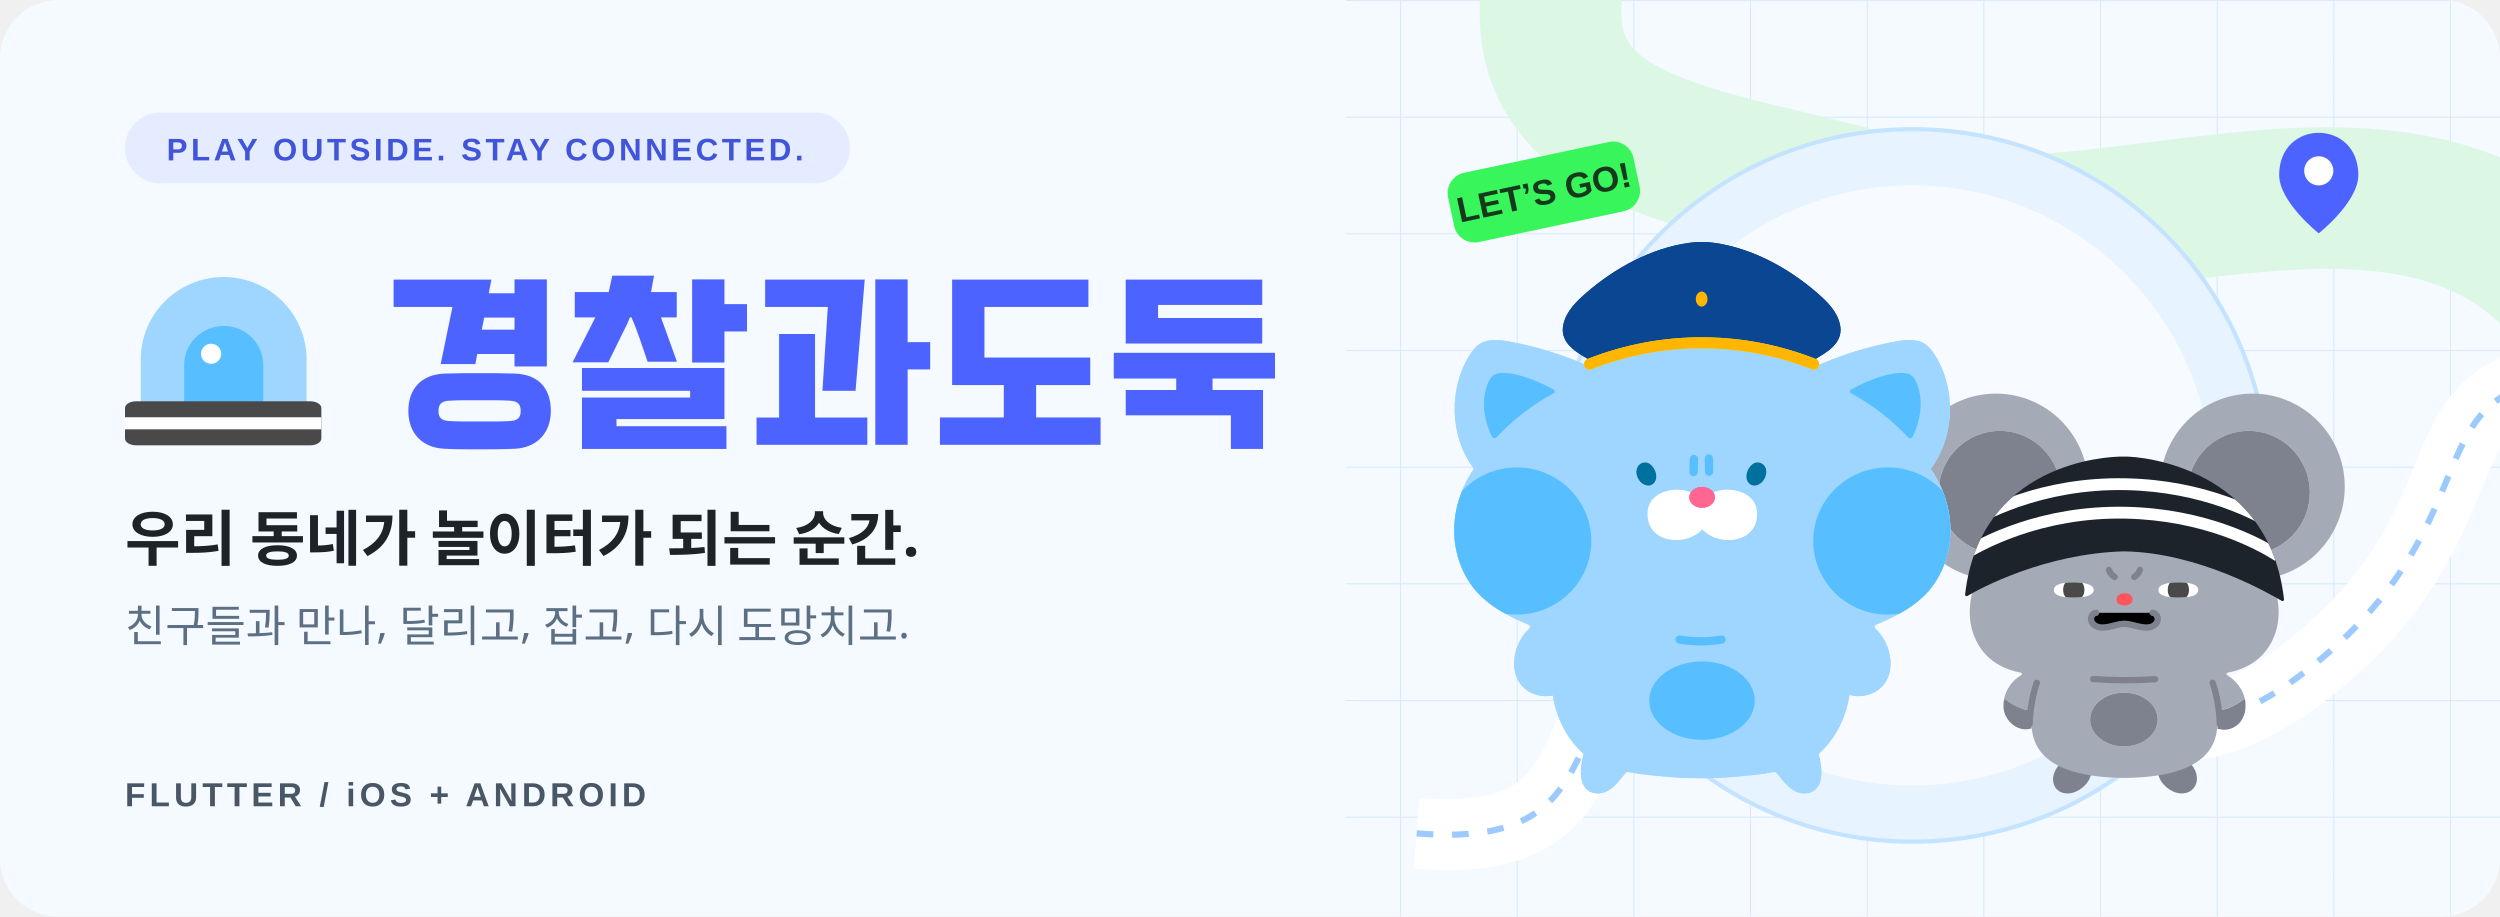
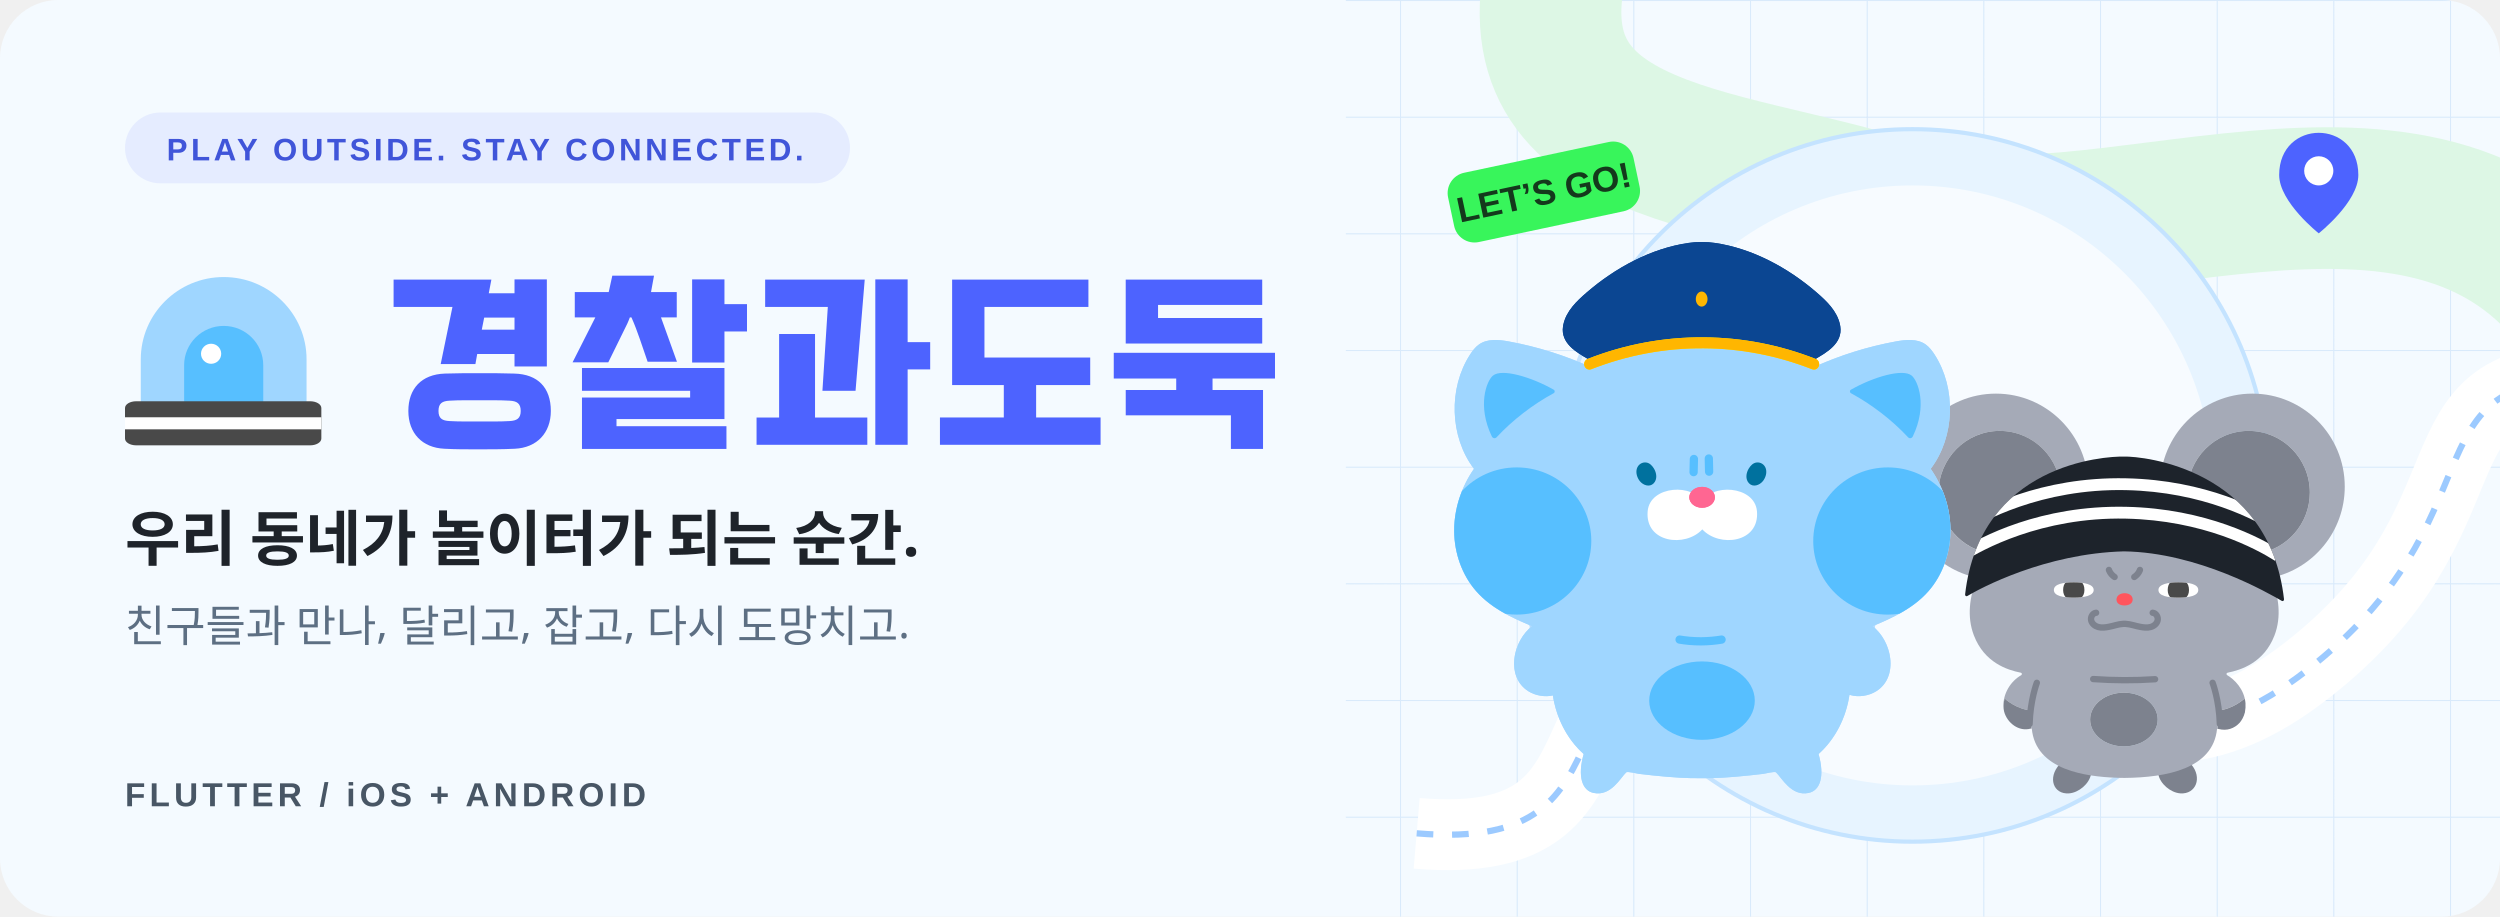
<svg xmlns="http://www.w3.org/2000/svg" width="1200" height="440" viewBox="0 0 1200 440" role="img" aria-labelledby="title desc">
  <defs>
    <pattern id="map-grid" width="56" height="56" patternUnits="userSpaceOnUse">
      <path d="M 56 0 H 0 V 56" fill="none" stroke="#D9EAFB" stroke-width="1" />
    </pattern>
    <clipPath id="panel">
      <rect width="1200" height="440" rx="28" />
    </clipPath>
  </defs>
  <g clip-path="url(#panel)">
    <rect width="1200" height="440" fill="#F4FAFF" />
    <rect x="646" width="554" height="440" fill="url(#map-grid)" />
    <path d="M754 -40 C710 78 824 72 914 102 S1164 42 1240 150" fill="none" stroke="#DDF7E5" stroke-width="68" />
    <path d="M680 400 C798 410 724 304 847 301 S1013 395 1107 322 S1155 182 1240 182" fill="none" stroke="#FFF" stroke-width="34" />
    <path d="M680 400 C798 410 724 304 847 301 S1013 395 1107 322 S1155 182 1240 182" fill="none" stroke="#9CCAFF" stroke-width="3" stroke-dasharray="8 9" />
    <circle cx="918" cy="233" r="171" fill="#E7F4FF" stroke="#C4E3FF" stroke-width="2" />
    <circle cx="918" cy="233" r="144" fill="#FFF" fill-opacity=".65" />
    <rect x="60" y="54" width="348" height="34" rx="17" fill="#E5ECFF" />
    <text x="80" y="77" fill="#4055D9" font-family="Arial, sans-serif" font-size="15" font-weight="700" letter-spacing="1.7">PLAY OUTSIDE. STAY CONNECTED.</text>
-     <svg x="60" y="132" width="552" height="84" viewBox="0 0 3708 560">
+     <svg x="60" y="132" width="552" height="84" viewBox="0 0 3708 560" fill="none">
      <path d="M318.122 4.441C465.657 4.441 585.41 123.303 585.41 269.687V501.131H318.148H50.885V269.687C50.885 123.303 170.639 4.441 318.122 4.441Z" fill="#9FD6FF" />
      <path d="M318.172 162.004C388.595 162.004 445.739 218.723 445.739 288.62V449.653H190.656V288.62C190.656 218.723 247.801 162.004 318.223 162.004H318.172Z" fill="#57BFFF" />
      <path d="M597.039 404.965H36.036C16.134 404.965 0 414.761 0 426.846V525.205C0 537.29 16.134 547.086 36.036 547.086H597.039C616.941 547.086 633.075 537.29 633.075 525.205V426.846C633.075 414.761 616.941 404.965 597.039 404.965Z" fill="#494949" />
      <path d="M633.074 495.405V456.645L-0 456.645V495.405L633.074 495.405Z" fill="white" />
      <path d="M277.635 284.165C295.631 284.165 310.22 269.687 310.22 251.827C310.22 233.967 295.631 219.488 277.635 219.488C259.638 219.488 245.049 233.967 245.049 251.827C245.049 269.687 259.638 284.165 277.635 284.165Z" fill="white" />
      <path d="M1255.94 292.775V252.608H1135.64L1129.86 285.111H1017.9L1055.86 100.758H866.023V12.76H1181.33L1172.94 56.759H1255.94V12.113H1360.17V292.775H1255.94ZM1030.1 558.109C958.053 554.923 913.622 507.738 913.622 436.269C913.622 364.799 955.445 318.26 1031.36 315.721C1068.67 314.428 1106.02 314.428 1143.32 314.428C1180.63 314.428 1217.98 314.428 1255.29 315.721C1331.2 317.66 1373.03 361.013 1373.03 436.269C1373.03 507.092 1327.99 554.923 1256.54 558.109C1216.63 560.002 1176.11 560.002 1135.59 560.002C1100.85 560.002 1065.45 560.002 1030.06 558.109H1030.1ZM1240.52 468.818C1263.06 467.525 1275.92 460.507 1275.92 436.269C1275.92 412.03 1263.72 404.366 1240.52 403.119C1208.34 401.226 1175.55 401.827 1143.37 401.827C1111.19 401.827 1078.4 401.18 1046.22 403.119C1023.07 404.412 1010.82 411.43 1010.82 436.269C1010.82 461.108 1023.68 467.525 1046.22 468.818C1078.4 470.711 1111.19 470.111 1143.37 470.111C1175.55 470.111 1208.34 470.757 1240.52 468.818ZM1255.94 174.121V135.2H1158.13L1150.4 174.121H1255.94Z" fill="#4D63FF" />
      <path d="M1728.2 134.583L1779.66 277.476H1685.07C1668.35 230.291 1653.54 180.521 1632.95 134.583H1627.83C1625.27 140.954 1622.66 148.618 1619.45 154.99L1558.34 279.369H1443.17L1516.52 134.583H1450.25V52.956H1559.65L1571.24 0H1705.7L1696.06 52.956H1779.06V134.583H1728.24H1728.2ZM1939.27 558.738H1473.44V392.899H1822.18V371.199H1473.44V297.837H1932.84V462.383H1584.75V485.329H1939.27V558.692V558.738ZM1932.84 179.875V280.015H1828.61V12.096H1932.84V91.83H2005.54V179.829H1932.84V179.875Z" fill="#4D63FF" />
      <path d="M2036.37 545.366V457.368H2109.07V188.202H2224.9V457.368H2393.5V545.366H2036.42H2036.37ZM2385.12 12.76L2355.54 371.216H2248.75L2266.12 100.758H2064.08V12.76H2385.16H2385.12ZM2523.49 302.332V545.366H2419.25V12.113H2523.49V214.288H2596.19V302.286H2523.49V302.332Z" fill="#4D63FF" />
      <path d="M2833.57 352.759H2666.93V12.77H3106.4V100.768H2771.16V264.068H3112.18V352.713H2937.8V457.332H3145.62V545.33H2627.67V457.332H2833.57V352.713V352.759Z" fill="#4D63FF" />
      <path d="M3226.71 450.314V368.687H3389.48V331.706H3188.1V248.786H3708V331.706H3506.61V368.687H3669.39V558.765H3565.81V450.314H3226.71ZM3666.78 218.822H3226.66V12.77H3666.78V94.397H3330.89V136.503H3666.78V218.776V218.822Z" fill="#4D63FF" />
    </svg>
    <text x="60" y="269" fill="#1E232A" font-family="Pretendard, Apple SD Gothic Neo, Malgun Gothic, sans-serif" font-size="29" font-weight="700">우리 동네가 놀이터가 되는 순간.</text>
    <text x="60" y="308" fill="#5D6F83" font-family="Pretendard, Apple SD Gothic Neo, Malgun Gothic, sans-serif" font-size="21">친구들과 만나, 달리고, 잡고, 다시 도망치고.</text>
    <text x="60" y="387" fill="#485665" font-family="Arial, sans-serif" font-size="16" font-weight="700" letter-spacing="2">FLUTTER  /  iOS + ANDROID</text>
-     <svg x="698" y="116" width="428" height="265" viewBox="0 0 249 154">
+     <svg x="698" y="116" width="428" height="265" viewBox="0 0 249 154" fill="none">
      <path d="M205.82 145.879C209 149.559 207.152 154.295 202.779 153.979C200.069 153.786 197.12 151.322 196.627 148.612C198.159 148.304 199.822 147.896 201.586 147.365C203.118 146.903 204.535 146.395 205.82 145.871V145.879Z" fill="#7D828E" />
      <path d="M177.847 148.616C177.354 151.326 174.405 153.79 171.695 153.983C167.321 154.299 165.643 149.64 169.054 145.883C169.523 146.075 170.008 146.268 170.509 146.46C171.125 146.707 171.764 146.93 172.411 147.13C172.649 147.215 172.896 147.292 173.142 147.369C174.805 147.892 176.376 148.301 177.831 148.616H177.847Z" fill="#7D828E" />
      <path d="M248.7 68.326C248.7 80.861 239.884 91.325 228.157 93.766C230.321 98.948 231.067 104.684 229.073 109.881C226.147 117.481 219.749 119.537 215.968 120.284C215.637 120.353 215.568 120.792 215.861 120.969C217.824 122.101 220.696 124.873 220.973 128.83C220.927 128.399 220.85 127.953 220.727 127.475C220.727 127.475 217.501 130.586 212.965 130.878C212.965 130.878 213.212 132.611 213.266 135.976H213.035C211.918 147.079 199.006 149.558 187.164 149.666C182.105 149.619 176.862 149.142 172.419 147.741C171.757 147.525 171.125 147.302 170.517 147.071C165.489 145.054 161.84 141.604 161.301 135.883H161.17C161.224 132.58 161.462 130.878 161.462 130.878C156.935 130.586 153.701 127.475 153.701 127.475C153.339 128.861 153.355 130.062 153.562 131.079C153.447 130.647 153.385 130.201 153.37 129.754C153.262 126.197 155.295 122.725 158.352 120.969C158.644 120.8 158.575 120.353 158.244 120.284C154.471 119.537 148.065 117.489 145.139 109.881C143.137 104.684 143.892 98.948 146.055 93.766C134.321 91.325 125.505 80.861 125.505 68.326C125.505 53.982 137.047 42.348 151.291 42.348C165.535 42.348 177.085 53.982 177.085 68.326C177.085 69.705 176.977 71.052 176.777 72.376L176.369 72.661C179.888 72.168 183.476 71.991 187.11 72.053C190.76 72.13 194.432 72.315 198.051 72.8L197.435 72.369C197.227 71.052 197.127 69.697 197.127 68.319C197.12 53.982 208.669 42.348 222.906 42.348C237.142 42.348 248.7 53.982 248.7 68.326ZM224.168 87.029C232.507 85.897 238.944 78.69 238.944 69.974C238.944 60.465 231.291 52.758 221.859 52.758C212.426 52.758 204.765 60.465 204.765 69.974C204.765 71.483 204.965 72.954 205.327 74.347C208.138 75.064 212.496 76.557 216.962 79.837C220.326 82.309 222.659 84.981 224.168 87.029ZM196.457 133.358C196.457 129.208 192.238 125.851 187.025 125.851C181.813 125.851 177.593 129.208 177.593 133.358C177.593 137.508 181.813 140.865 187.025 140.865C192.238 140.865 196.457 137.508 196.457 133.358ZM168.877 74.355C169.239 72.962 169.432 71.491 169.432 69.982C169.432 60.473 161.778 52.765 152.346 52.765C142.914 52.765 135.26 60.473 135.26 69.982C135.26 78.698 141.69 85.905 150.036 87.037C151.507 85.042 153.709 82.517 156.827 80.153C161.432 76.665 165.974 75.102 168.877 74.355Z" fill="#A5AAB7" />
      <path d="M238.943 69.974C238.943 78.69 232.507 85.897 224.168 87.029C222.651 84.981 220.326 82.309 216.961 79.838C212.487 76.558 208.137 75.064 205.327 74.348C204.965 72.954 204.765 71.483 204.765 69.974C204.765 60.465 212.418 52.758 221.858 52.758C231.298 52.758 238.943 60.465 238.943 69.974Z" fill="#7D828E" />
      <path d="M220.98 128.855C221.034 129.632 220.988 130.449 220.819 131.319C220.819 131.326 220.819 131.342 220.819 131.349C220.503 132.651 219.879 133.613 219.41 134.191C219.387 134.221 219.363 134.252 219.333 134.275C217.931 135.815 215.752 136.662 213.412 135.977H213.281C213.227 132.605 212.98 130.88 212.98 130.88C217.508 130.587 220.742 127.477 220.742 127.477C220.865 127.946 220.942 128.401 220.988 128.832C220.988 128.832 220.988 128.847 220.988 128.855H220.98Z" fill="#7D828E" />
      <path d="M187.025 125.852C192.238 125.852 196.457 129.209 196.457 133.359C196.457 137.509 192.238 140.866 187.025 140.866C181.812 140.866 177.593 137.509 177.593 133.359C177.593 129.209 181.812 125.852 187.025 125.852Z" fill="#7D828E" />
      <path d="M169.439 69.974C169.439 71.483 169.246 72.954 168.884 74.348C165.974 75.087 161.439 76.658 156.834 80.145C153.716 82.509 151.514 85.035 150.043 87.029C141.697 85.897 135.268 78.69 135.268 69.974C135.268 60.465 142.921 52.758 152.353 52.758C161.785 52.758 169.439 60.465 169.439 69.974Z" fill="#7D828E" />
      <path d="M161.454 130.88C161.454 130.88 161.215 132.581 161.162 135.884H161.023C157.697 136.855 154.401 134.306 153.57 131.118C153.57 131.103 153.57 131.095 153.562 131.072C153.354 130.056 153.339 128.855 153.701 127.469C153.701 127.469 156.927 130.579 161.462 130.872L161.454 130.88Z" fill="#7D828E" />
      <path d="M195.733 122.101C189.981 122.494 184.199 122.455 178.447 122.055" stroke="#7D828E" stroke-width="1.771" stroke-miterlimit="10" stroke-linecap="round" />
      <path d="M189.474 99.855C189.474 101.033 188.311 101.51 187.172 101.503C186.032 101.495 184.954 101.033 184.954 99.855C184.954 97.522 189.474 97.46 189.474 99.855Z" fill="#FF555D" />
      <path d="M191.506 91.582C191.506 91.582 191.19 92.706 189.92 93.553" stroke="#7D828E" stroke-width="1.771" stroke-miterlimit="10" stroke-linecap="round" />
      <path d="M182.844 91.582C182.844 91.582 183.159 92.706 184.43 93.553" stroke="#7D828E" stroke-width="1.771" stroke-miterlimit="10" stroke-linecap="round" />
      <path d="M179.264 103.547C178.317 103.616 177.67 104.725 177.878 105.657C178.086 106.588 178.933 107.274 179.849 107.528C180.811 107.789 181.835 107.658 182.813 107.466C183.46 107.343 184.107 107.173 184.746 107.004C185.454 106.812 186.186 106.673 186.894 106.634C187.071 106.627 187.256 106.627 187.433 106.634C188.219 106.696 188.958 106.827 189.705 107.035C190.313 107.204 190.937 107.358 191.552 107.474C192.515 107.658 193.524 107.789 194.478 107.528C195.433 107.266 196.249 106.588 196.449 105.657C196.65 104.725 196.011 103.616 195.064 103.547" stroke="#7D828E" stroke-width="1.771" stroke-miterlimit="10" stroke-linecap="round" />
      <path d="M173.027 95.051C175.984 95.051 178.586 95.597 178.586 97.184C178.586 98.77 175.984 99.316 173.027 99.316C170.07 99.316 167.468 98.847 167.468 97.184C167.468 95.52 170.07 95.051 173.027 95.051Z" fill="white" />
      <mask id="mask0_6435_14941" style="mask-type:luminance" maskUnits="userSpaceOnUse" x="167" y="95" width="12" height="5">
        <path d="M173.027 95.051C175.984 95.051 178.586 95.597 178.586 97.184C178.586 98.77 175.984 99.316 173.027 99.316C170.07 99.316 167.468 98.847 167.468 97.184C167.468 95.52 170.07 95.051 173.027 95.051Z" fill="white" />
      </mask>
      <g mask="url(#mask0_6435_14941)">
        <path d="M170.055 97.191C170.055 95.089 171.302 94.365 172.819 94.258V94.242C172.888 94.242 172.957 94.242 173.027 94.242C173.096 94.242 173.165 94.242 173.235 94.242V94.258C174.759 94.365 175.999 95.082 175.999 97.191C175.999 99.078 174.751 99.978 173.235 100.117V100.14C173.165 100.14 173.096 100.14 173.027 100.14C172.957 100.14 172.888 100.14 172.819 100.14V100.117C171.294 99.978 170.055 99.078 170.055 97.191Z" fill="#494949" />
      </g>
      <path d="M202.232 95.051C199.275 95.051 196.673 95.597 196.673 97.184C196.673 98.847 199.275 99.316 202.232 99.316C205.189 99.316 207.791 98.847 207.791 97.184C207.791 95.52 205.189 95.051 202.232 95.051Z" fill="white" />
      <mask id="mask1_6435_14941" style="mask-type:luminance" maskUnits="userSpaceOnUse" x="196" y="95" width="12" height="5">
        <path d="M202.232 95.051C199.275 95.051 196.673 95.597 196.673 97.184C196.673 98.847 199.275 99.316 202.232 99.316C205.189 99.316 207.791 98.847 207.791 97.184C207.791 95.52 205.189 95.051 202.232 95.051Z" fill="white" />
      </mask>
      <g mask="url(#mask1_6435_14941)">
        <path d="M205.203 97.191C205.203 95.089 203.956 94.365 202.439 94.258V94.242C202.369 94.242 202.3 94.242 202.231 94.242C202.162 94.242 202.092 94.242 202.023 94.242V94.258C200.498 94.365 199.259 95.082 199.259 97.191C199.259 99.078 200.506 99.978 202.023 100.117V100.14C202.092 100.14 202.162 100.14 202.231 100.14C202.3 100.14 202.369 100.14 202.439 100.14V100.117C203.963 99.978 205.203 99.078 205.203 97.191Z" fill="#494949" />
      </g>
      <path d="M162.71 123.102C162.71 123.102 160.885 127.875 160.685 134.597" stroke="#7D828E" stroke-width="1.771" stroke-miterlimit="10" stroke-linecap="round" />
      <path d="M211.795 123.102C211.795 123.102 213.62 127.875 213.82 134.597" stroke="#7D828E" stroke-width="1.771" stroke-miterlimit="10" stroke-linecap="round" />
      <path d="M187.033 59.926C192.461 59.787 227.579 63.352 231.737 99.756C231.783 100.133 231.437 100.41 231.144 100.241C227.425 98.093 207.768 86.69 187.025 86.397C165.004 86.982 146.872 96.715 143.276 98.878C142.983 99.055 142.637 98.778 142.683 98.401C146.848 62.02 181.597 59.795 187.033 59.933V59.926Z" fill="#1D232B" />
      <mask id="mask2_6435_14941" style="mask-type:luminance" maskUnits="userSpaceOnUse" x="142" y="59" width="90" height="42">
        <path d="M187.033 59.926C192.461 59.787 227.579 63.352 231.737 99.756C231.783 100.133 231.437 100.41 231.144 100.241C227.425 98.093 207.768 86.69 187.025 86.397C165.004 86.982 146.872 96.715 143.276 98.878C142.983 99.055 142.637 98.778 142.683 98.401C146.848 62.02 181.597 59.795 187.033 59.933V59.926Z" fill="white" />
      </mask>
      <g mask="url(#mask2_6435_14941)">
        <path d="M142.652 89.022L140.904 86.227C146.979 82.37 163.695 73.453 187.618 73.954C210.032 74.424 225.385 82.693 230.944 86.227L229.196 89.022C223.868 85.634 209.146 77.711 187.557 77.257C163.865 76.764 147.195 86.135 142.652 89.022Z" fill="white" />
        <path d="M142.652 81.061L140.904 78.266C146.979 74.409 163.688 65.492 187.618 65.993C210.032 66.463 225.385 74.732 230.944 78.266L229.196 81.061C223.868 77.673 209.146 69.75 187.557 69.296C163.865 68.803 147.195 78.174 142.652 81.061Z" fill="white" />
      </g>
      <path d="M28.224 114.965C25.413 124.838 28.652 136.297 36.145 142.978C36.145 142.978 36.156 142.985 36.163 142.993C34.401 149.236 35.716 153.188 38.94 153.862C43.791 154.878 46.462 149.597 48.052 148.106C48.389 147.788 51.086 148.474 51.606 148.535C52.863 148.684 54.116 148.826 55.373 148.96C57.886 149.225 60.403 149.451 62.924 149.6C64.942 149.719 66.954 149.761 68.962 149.746C70.969 149.765 72.981 149.723 75 149.6C77.52 149.451 80.037 149.225 82.551 148.96C83.808 148.826 85.064 148.684 86.317 148.535C86.838 148.474 89.534 147.788 89.871 148.106C91.461 149.6 94.132 154.878 98.983 153.862C102.207 153.188 103.523 149.236 101.76 142.993C101.768 142.985 101.779 142.978 101.779 142.978C109.271 136.293 112.51 124.834 109.7 114.965" fill="#B3DCFF" />
      <path d="M110.806 42.242C116.555 45.343 122.241 49.704 126.751 54.553C127.154 54.986 127.818 54.84 128.078 54.303C132.225 45.672 129.529 38.785 127.759 37.321C125.279 35.263 117.017 37.72 110.792 41.261C110.414 41.476 110.425 42.039 110.806 42.242Z" fill="#B3DCFF" />
      <path d="M28.004 126.51C25.703 127.207 22.768 126.767 20.68 125.433C14.686 121.604 16.129 112.548 20.885 108.029C21.255 107.676 21.142 107.036 20.676 106.841C15.305 104.579 10.018 101.931 6.138 97.501C2.203 93.005 0.06 86.907 0.001 80.809C-0.057 74.712 2.005 68.38 5.526 63.352C-1.255 54.418 -1.669 40.877 4.427 31.449C5.12 30.38 5.904 29.341 6.93 28.617C9.318 26.934 12.473 27.264 15.309 27.785C23.212 29.238 30.953 31.667 38.314 35.01C47.986 30.552 58.187 28.893 69.295 28.804C80.957 28.536 90.604 30.552 100.277 35.01C107.637 31.667 115.379 29.238 123.282 27.785C126.118 27.264 129.276 26.934 131.661 28.617C132.687 29.341 133.471 30.376 134.163 31.449C140.26 40.877 139.846 54.418 133.064 63.352C136.585 68.384 138.648 74.574 138.589 80.809C138.531 86.903 136.391 93.005 132.452 97.501C128.572 101.931 123.286 104.579 117.914 106.841C117.449 107.036 117.336 107.676 117.706 108.029C122.461 112.548 123.905 121.604 117.911 125.433C115.822 126.767 112.888 127.207 110.587 126.51" fill="#B3DCFF" />
      <path d="M27.784 42.242C22.036 45.343 16.349 49.704 11.839 54.553C11.436 54.986 10.773 54.84 10.513 54.303C6.365 45.672 9.062 38.785 10.832 37.321C13.312 35.263 21.574 37.72 27.799 41.261C28.176 41.476 28.165 42.039 27.784 42.242Z" fill="#B3DCFF" />
      <path d="M133.064 63.352C139.846 54.418 140.26 40.877 134.163 31.449C133.471 30.38 132.687 29.341 131.661 28.617C129.272 26.934 126.118 27.264 123.282 27.785C115.379 29.238 107.637 31.667 100.277 35.01C90.604 30.552 80.957 28.532 69.295 28.804C58.187 28.893 47.986 30.552 38.314 35.01C30.953 31.667 23.212 29.238 15.309 27.785C12.473 27.264 9.315 26.934 6.93 28.617C5.904 29.341 5.12 30.376 4.427 31.449C-1.669 40.877 -1.255 54.418 5.526 63.352C2.009 68.384 -0.057 74.574 0.001 80.809C0.06 86.903 2.2 93.005 6.138 97.501C10.275 102.226 16.016 104.924 21.75 107.289C16.324 111.474 14.334 121.386 20.68 125.437C22.636 126.686 25.333 127.15 27.557 126.632C28.517 132.903 31.517 138.851 36.145 142.975C36.145 142.975 36.156 142.982 36.163 142.99C34.401 149.234 35.716 153.185 38.94 153.86C43.791 154.875 46.462 149.594 48.052 148.103C48.389 147.785 51.086 148.471 51.606 148.532C52.863 148.682 54.116 148.823 55.373 148.958C57.886 149.222 60.403 149.448 62.924 149.598C64.943 149.716 66.954 149.759 68.962 149.743C70.97 149.762 72.981 149.72 75 149.598C77.521 149.448 80.038 149.222 82.551 148.958C83.808 148.823 85.064 148.682 86.317 148.532C86.838 148.471 89.534 147.785 89.871 148.103C91.462 149.598 94.132 154.875 98.983 153.86C102.208 153.185 103.523 149.234 101.761 142.99C101.768 142.982 101.779 142.975 101.779 142.975C106.436 138.82 109.447 132.826 110.385 126.51H110.587C112.888 127.207 115.822 126.767 117.911 125.433C124.253 121.382 122.267 111.471 116.841 107.285C122.578 104.921 128.316 102.222 132.452 97.497C136.387 93.001 138.531 86.903 138.589 80.806C138.648 74.57 136.585 68.376 133.064 63.348V63.352Z" fill="#9FD6FF" />
      <path d="M127.76 37.314C129.529 38.778 132.226 45.665 128.078 54.296C127.822 54.837 127.159 54.978 126.756 54.545C122.242 49.697 116.556 45.336 110.807 42.235C110.426 42.032 110.419 41.468 110.792 41.254C117.017 37.709 125.283 35.256 127.76 37.314Z" fill="#57BFFF" />
      <path d="M27.799 41.254C28.176 41.468 28.165 42.032 27.784 42.235C22.036 45.336 16.349 49.697 11.839 54.545C11.436 54.978 10.773 54.837 10.513 54.296C6.365 45.665 9.062 38.778 10.832 37.314C13.312 35.256 21.574 37.709 27.799 41.254Z" fill="#57BFFF" />
      <path d="M38.296 83.508C38.296 72.155 28.971 62.953 17.467 62.953C11.421 62.953 5.981 65.498 2.174 69.557C0.745 73.113 -0.035 76.954 0.001 80.809C0.06 86.903 2.2 93.005 6.138 97.501C8.454 100.145 11.271 102.153 14.309 103.824C15.338 103.978 16.39 104.058 17.463 104.058C28.968 104.058 38.292 94.856 38.292 83.504L38.296 83.508Z" fill="#57BFFF" />
      <path d="M100.27 83.508C100.27 94.86 109.594 104.062 121.098 104.062C122.183 104.062 123.253 103.978 124.293 103.821C127.327 102.15 130.141 100.141 132.456 97.501C136.391 93.005 138.535 86.907 138.593 80.809C138.63 76.969 137.86 73.148 136.439 69.603C132.632 65.517 127.169 62.953 121.102 62.953C109.598 62.953 100.273 72.155 100.273 83.508H100.27Z" fill="#57BFFF" />
      <path d="M69.208 139.033C77.351 139.033 83.951 134.13 83.951 128.083C83.951 122.035 77.351 117.133 69.208 117.133C61.066 117.133 54.465 122.035 54.465 128.083C54.465 134.13 61.066 139.033 69.208 139.033Z" fill="#57BFFF" />
      <path d="M100.745 32.744C104.006 30.866 108.553 28.294 107.827 23.569C107.802 23.4 107.769 23.232 107.736 23.063C106.922 19.272 103.977 16.486 101.269 14.144C93.154 7.123 83.17 1.788 72.819 0.27C70.361 -0.09 67.866 -0.09 65.407 0.27C55.057 1.784 45.073 7.123 36.958 14.144C34.25 16.486 31.304 19.272 30.491 23.063C30.454 23.232 30.425 23.4 30.399 23.569C29.674 28.294 34.221 30.866 37.482 32.744C44.523 30.08 55.812 26.811 69.939 26.942C83.228 27.064 93.89 30.149 100.745 32.744Z" fill="#0B4692" />
      <path d="M69.295 72.906C67.181 67.356 54.658 67.888 54.032 75.205C53.273 84.055 64.565 85.388 69.295 80.253C74.025 85.388 85.317 84.055 84.559 75.205C83.928 67.888 71.405 67.356 69.295 72.906Z" fill="white" />
      <path d="M71.108 60.465L71.193 64.14" stroke="#57BFFF" stroke-width="2.31" stroke-miterlimit="10" stroke-linecap="round" />
      <path d="M66.947 60.598L66.862 64.273" stroke="#57BFFF" stroke-width="2.31" stroke-miterlimit="10" stroke-linecap="round" />
      <path d="M55.729 63.178C56.568 64.492 56.798 66.293 55.699 67.409C54.56 68.57 52.786 67.938 51.86 66.803C51.108 65.879 50.658 64.504 51.013 63.312C51.365 62.135 52.482 61.418 53.651 61.587C54.575 61.721 55.234 62.403 55.729 63.181V63.178Z" fill="#00719E" />
      <path d="M82.323 63.178C81.484 64.492 81.254 66.293 82.353 67.409C83.492 68.57 85.266 67.938 86.192 66.803C86.944 65.879 87.394 64.504 87.039 63.312C86.687 62.135 85.57 61.418 84.401 61.587C83.478 61.721 82.818 62.403 82.323 63.181V63.178Z" fill="#00719E" />
      <path d="M69.233 74.228C71.208 74.228 72.809 72.92 72.809 71.307C72.809 69.694 71.208 68.387 69.233 68.387C67.258 68.387 65.657 69.694 65.657 71.307C65.657 72.92 67.258 74.228 69.233 74.228Z" fill="#FF6692" />
      <path d="M69.233 74.228C71.208 74.228 72.809 72.92 72.809 71.307C72.809 69.694 71.208 68.387 69.233 68.387C67.258 68.387 65.657 69.694 65.657 71.307C65.657 72.92 67.258 74.228 69.233 74.228Z" fill="#FF6692" />
      <path d="M74.674 111.035C73.036 111.307 71.101 111.514 68.936 111.522C66.664 111.53 64.646 111.319 62.949 111.035" stroke="#57BFFF" stroke-width="2.31" stroke-miterlimit="10" stroke-linecap="round" />
      <path d="M37.482 32.744C34.221 30.866 29.674 28.294 30.399 23.569C30.425 23.4 30.458 23.232 30.491 23.063C31.304 19.272 34.25 16.486 36.958 14.144C45.073 7.123 55.053 1.784 65.407 0.27C67.866 -0.09 70.361 -0.09 72.819 0.27C83.17 1.784 93.154 7.123 101.269 14.144C103.977 16.486 106.922 19.272 107.736 23.063C107.772 23.232 107.802 23.4 107.827 23.569C108.553 28.294 104.006 30.866 100.745 32.744C93.886 30.149 83.225 27.068 69.939 26.942C55.815 26.811 44.527 30.077 37.482 32.744Z" fill="#0B4692" />
      <path d="M37.764 35.642C37.171 35.642 36.614 35.263 36.39 34.645C36.105 33.852 36.489 32.971 37.248 32.672C47.69 28.575 58.626 26.536 69.775 26.624C80.463 26.704 90.96 28.739 100.976 32.672C101.735 32.971 102.12 33.852 101.834 34.645C101.548 35.439 100.705 35.841 99.947 35.542C90.252 31.737 80.093 29.767 69.753 29.69C58.971 29.606 48.382 31.576 38.277 35.542C38.109 35.608 37.933 35.642 37.764 35.642Z" fill="#FFE500" />
      <path d="M37.764 35.642C37.171 35.642 36.614 35.263 36.39 34.645C36.105 33.852 36.489 32.971 37.248 32.672C47.69 28.575 58.626 26.536 69.775 26.624C80.463 26.704 90.96 28.739 100.976 32.672C101.735 32.971 102.12 33.852 101.834 34.645C101.548 35.439 100.705 35.841 99.947 35.542C90.252 31.737 80.093 29.767 69.753 29.69C58.971 29.606 48.382 31.576 38.277 35.542C38.109 35.608 37.933 35.642 37.764 35.642Z" fill="#FFB600" />
      <path d="M69.112 18.048C70.017 18.048 70.75 17.106 70.75 15.944C70.75 14.782 70.017 13.84 69.112 13.84C68.208 13.84 67.475 14.782 67.475 15.944C67.475 17.106 68.208 18.048 69.112 18.048Z" fill="#FFB600" />
    </svg>
    <g transform="translate(1094 64)">
      <path d="M0 20 C0 -7 38 -7 38 20 C38 33 19 48 19 48 C19 48 0 33 0 20Z" fill="#4D63FF" />
      <circle cx="19" cy="18" r="7" fill="#FFF" />
    </g>
    <g transform="translate(693 85) rotate(-12)">
      <rect width="91" height="34" rx="10" fill="#38F55B" />
      <text x="45.5" y="23" text-anchor="middle" fill="#14391C" font-family="Arial, sans-serif" font-size="17" font-weight="700">LET’S GO!</text>
    </g>
  </g>
</svg>
